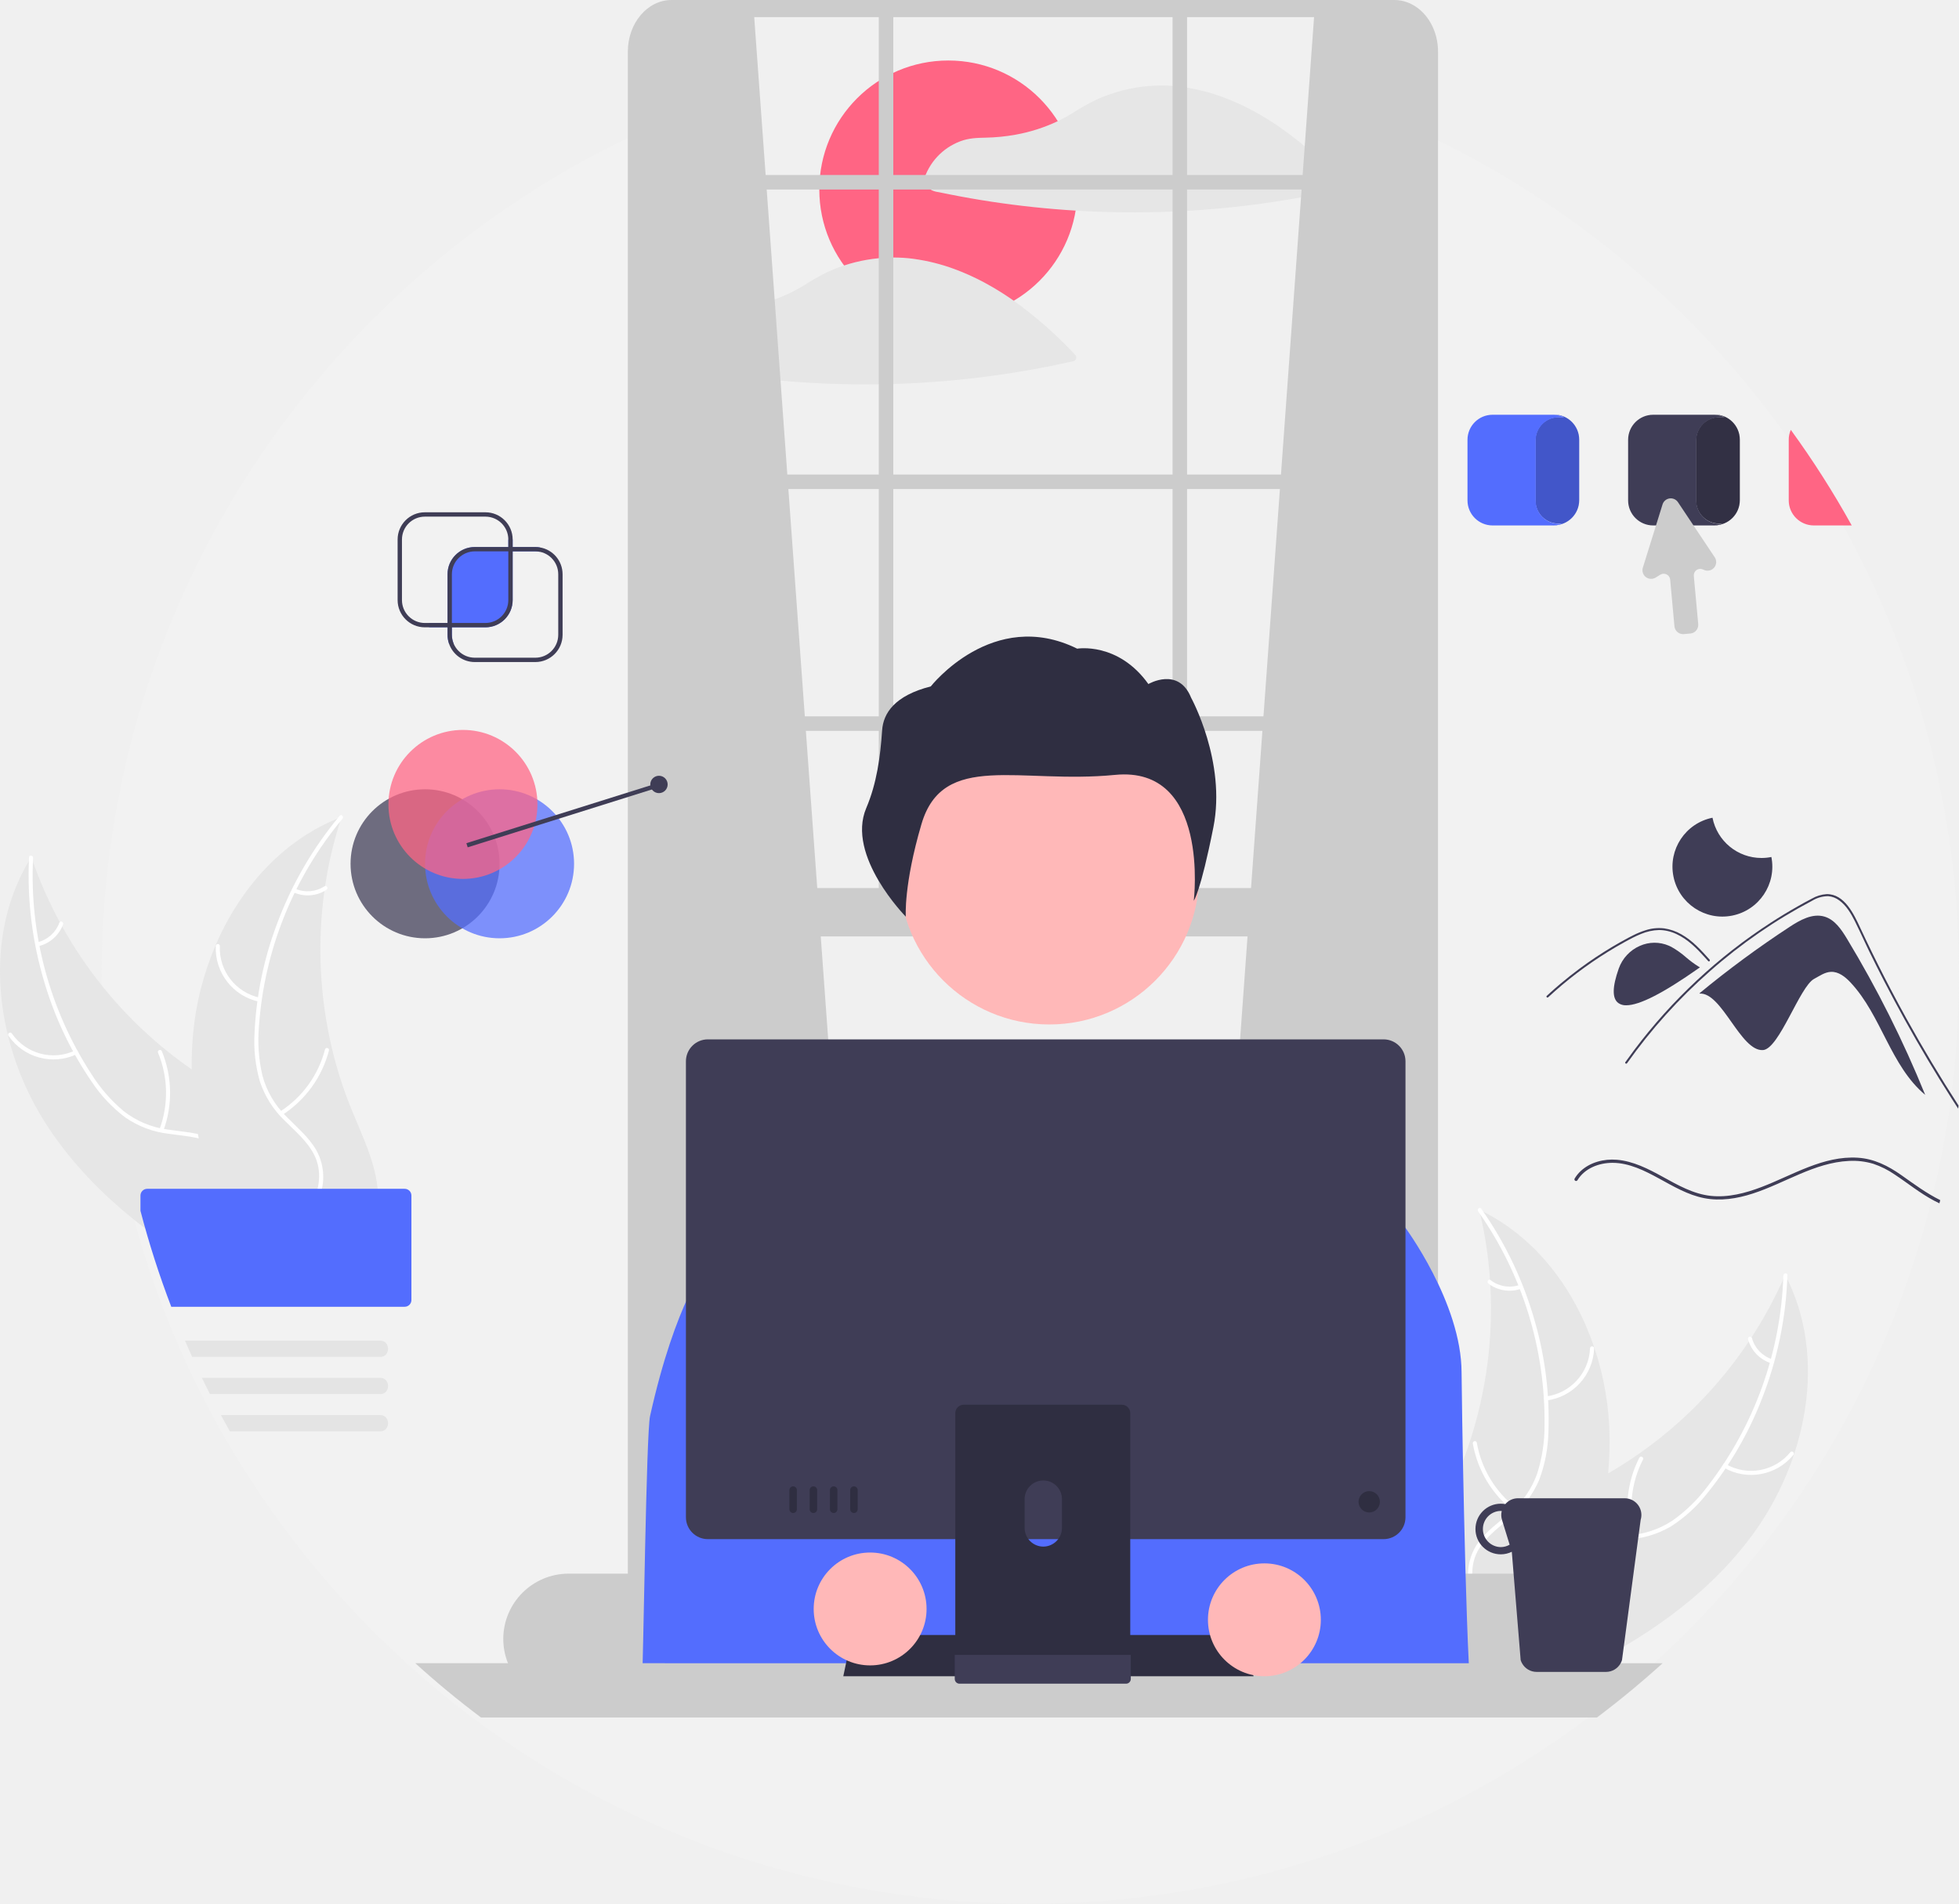
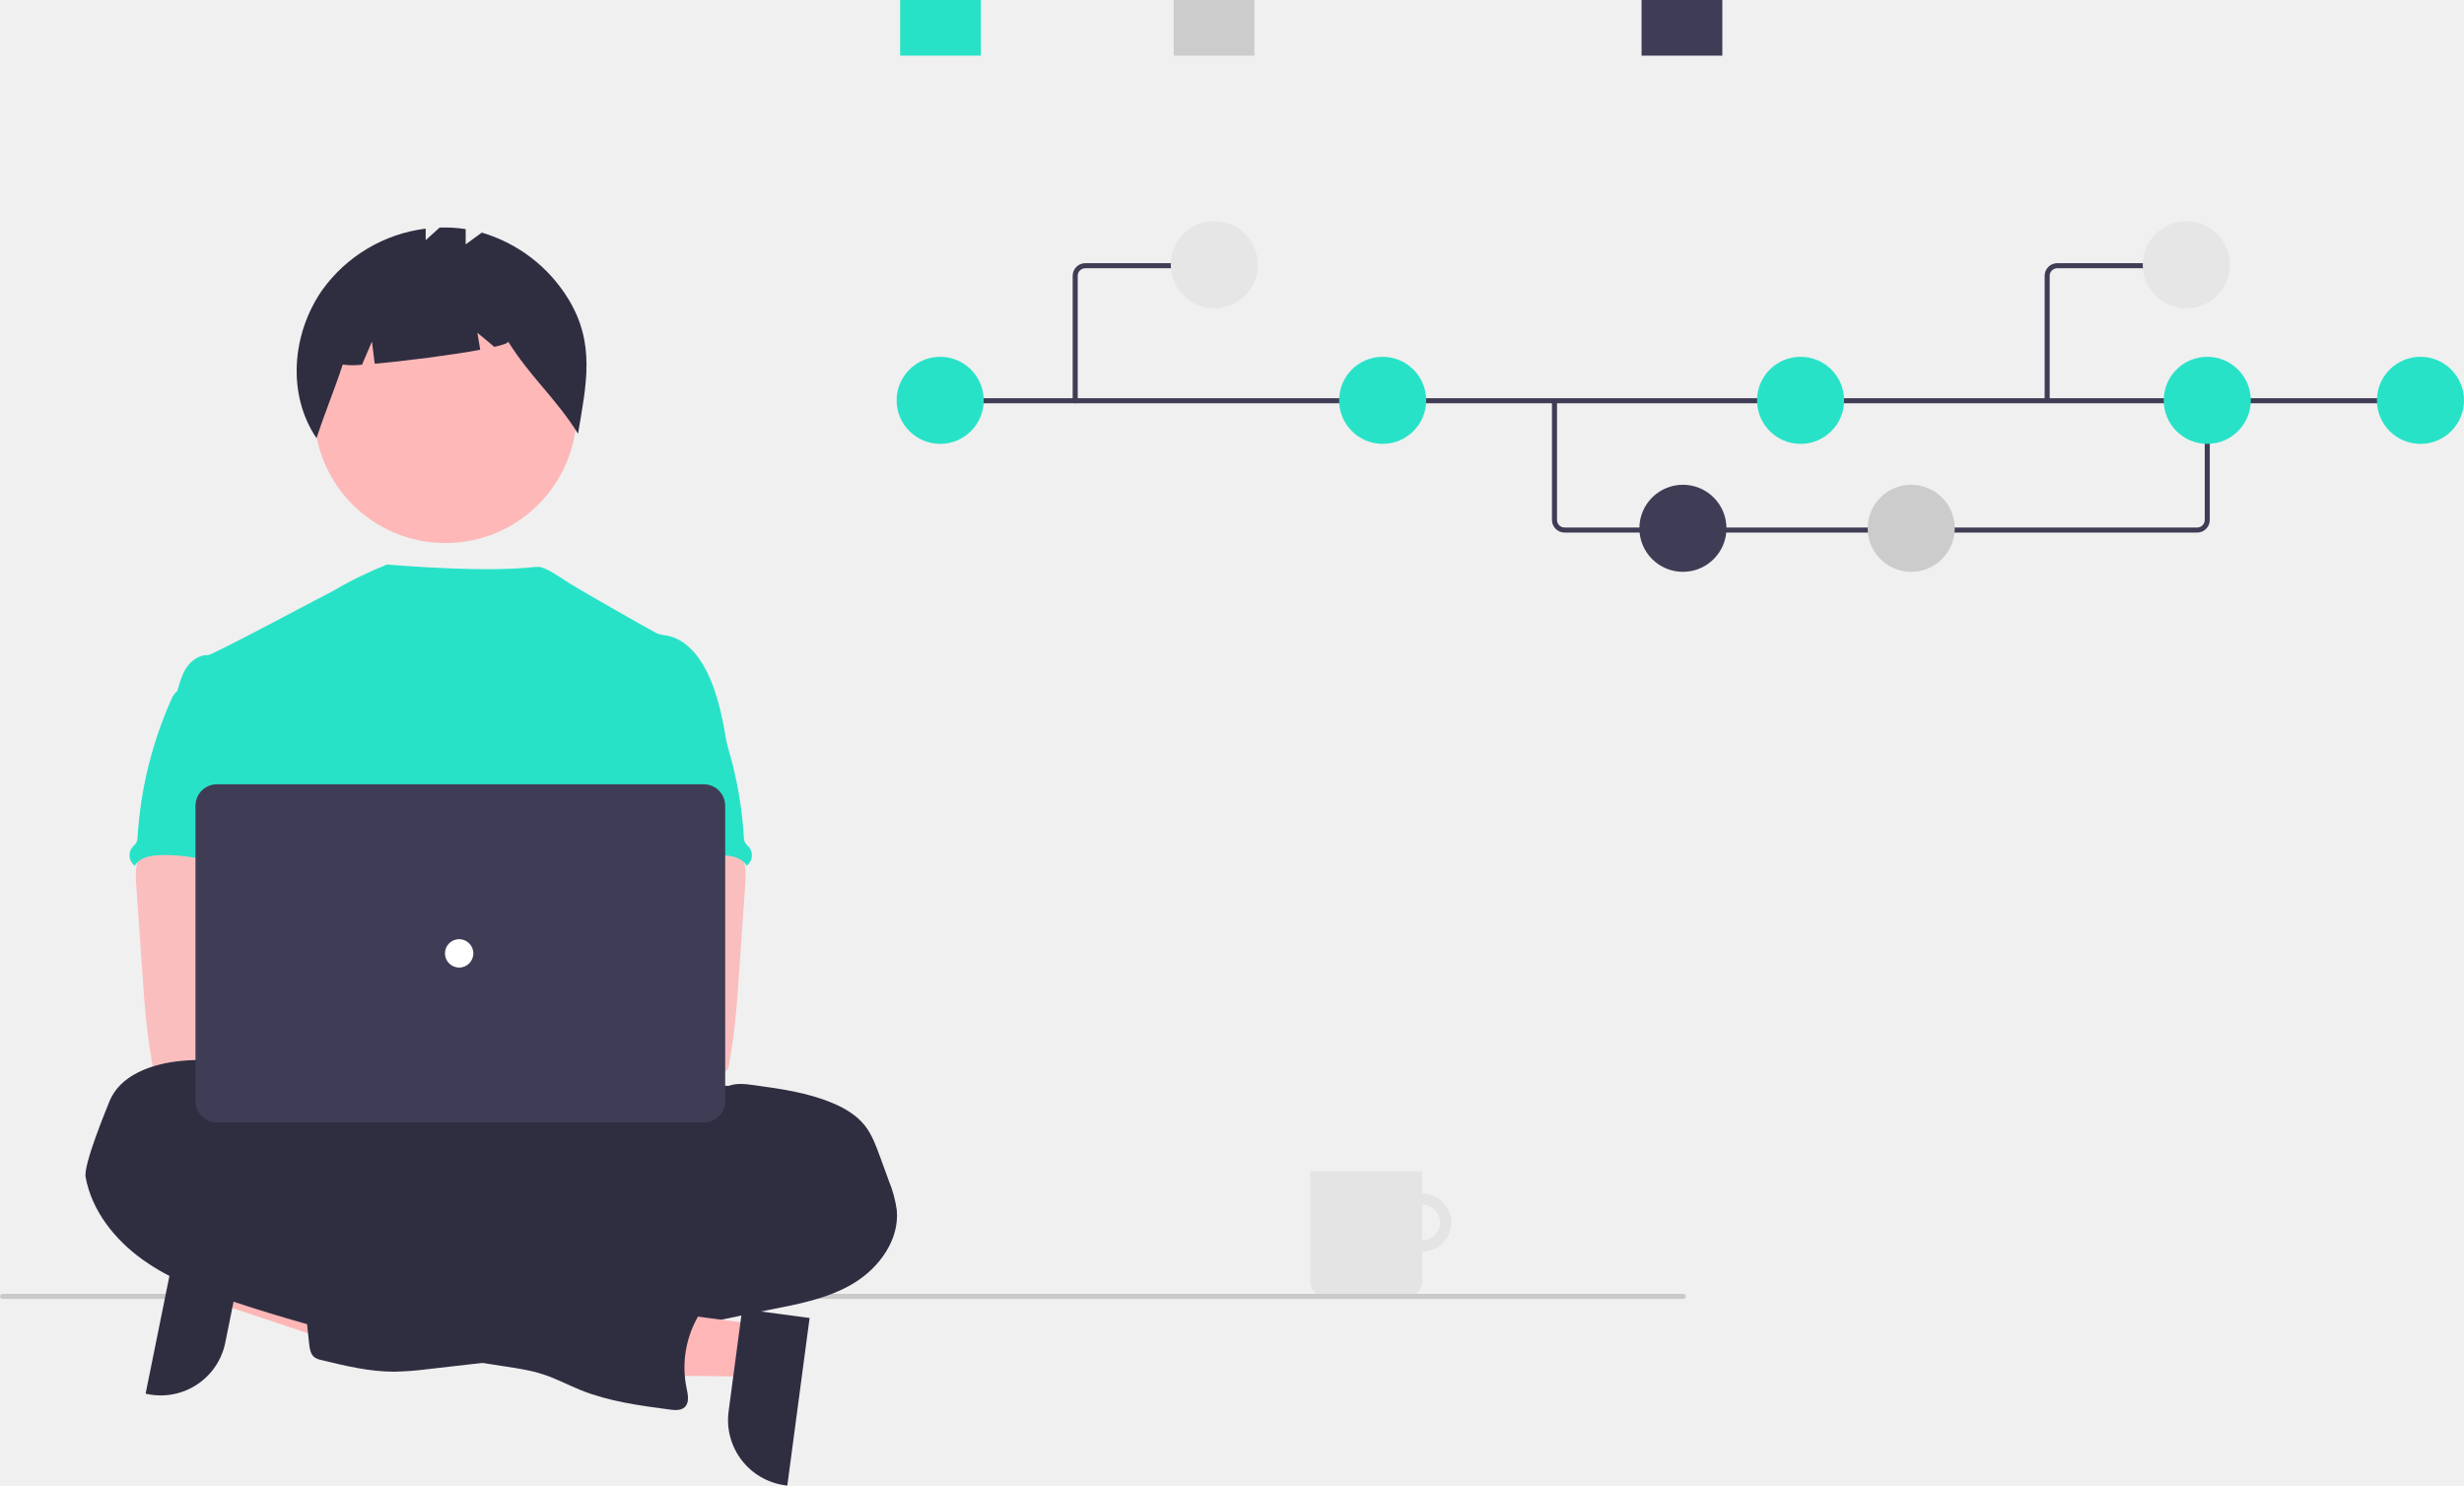
- <svg xmlns="http://www.w3.org/2000/svg" data-name="Layer 1" width="804.473" height="781.847" viewBox="0 0 804.473 781.847">
-   <path d="M954.619,274.869a380.704,380.704,0,0,0-25.021-39.265q-9.6-13.224-20.288-25.565h-.018a383.418,383.418,0,0,0-41.94-41.512q-4.613-3.918-9.351-7.675a380.926,380.926,0,0,0-93.882-54.857l.299,49.327L767.65,717.625H487.686L471.941,156.384l1.173-48.539C335.856,165.572,239.481,301.3,239.481,459.546a381.687,381.687,0,0,0,12.399,96.795,375.139,375.139,0,0,0,12.649,39.408q2.674,7.02,5.642,13.914c.954,2.237,1.925,4.457,2.933,6.668,1.292,2.888,2.638,5.767,4.02,8.611q1.604,3.356,3.298,6.668,2.179,4.346,4.502,8.62c1.194,2.237,2.425,4.457,3.672,6.667a382.934,382.934,0,0,0,76.151,95.244q12.956,11.753,26.964,22.285a381.449,381.449,0,0,0,458.295,0q7.621-5.723,14.931-11.829,4.854-4.038,9.547-8.227c.829-.74,1.658-1.48,2.478-2.228a382.978,382.978,0,0,0,71.364-87.008,374.258,374.258,0,0,0,19.325-36.689q2.286-4.974,4.43-10.037a376.132,376.132,0,0,0,16.562-47.591q1.03-3.757,1.988-7.541v-.009c.107-.437.223-.883.33-1.319.66-2.656,1.293-5.33,1.899-8.005v-.009q2.942-12.93,4.965-26.171c.169-1.132.339-2.264.499-3.396.062-.41.125-.82.169-1.23v-.009q1.444-10.229,2.344-20.609,1.391-16.299,1.399-32.972A379.627,379.627,0,0,0,954.619,274.869Z" transform="translate(-197.7636 -59.07674)" fill="#f2f2f2" />
-   <path d="M917.165,689.762c22.573-30.501,31.255-73.463,13.695-107.101a174.83,174.83,0,0,1-82.773,86.927c-14.289,7.006-30.912,13.31-37.526,27.784-4.116,9.006-3.332,19.641-.024,28.974,3.309,9.333,8.936,17.638,14.503,25.827l.293,2.454C860.387,740.094,894.592,720.263,917.165,689.762Z" transform="translate(-197.7636 -59.07674)" fill="#e6e6e6" />
-   <path d="M930.112,582.931a149.432,149.432,0,0,1-31.086,86.525,64.35,64.35,0,0,1-14.424,14.088,36.908,36.908,0,0,1-18.452,6.069c-6.131.439-12.453.179-18.371,2.101a22.599,22.599,0,0,0-13.521,12.6c-3.276,7.232-3.759,15.209-3.959,23.027-.223,8.68-.317,17.699-4.411,25.59-.496.956,1.016,1.67,1.512.715,7.123-13.728,2.498-29.782,6.743-44.214,1.981-6.734,6.003-12.912,12.726-15.61,5.879-2.36,12.399-2.097,18.61-2.488a39.384,39.384,0,0,0,18.263-5.261,59.491,59.491,0,0,0,14.912-13.482,144.976,144.976,0,0,0,22.711-39.209,152.082,152.082,0,0,0,10.413-50.596c.034-1.073-1.632-.921-1.666.145Z" transform="translate(-197.7636 -59.07674)" fill="#fff" />
-   <path d="M905.678,661.815a22.42,22.42,0,0,0,28.554-5.242c.678-.836-.589-1.928-1.268-1.092a20.76,20.76,0,0,1-26.571,4.822c-.93-.542-1.64.973-.715,1.512Z" transform="translate(-197.7636 -59.07674)" fill="#fff" />
-   <path d="M869.288,689.799a43.212,43.212,0,0,1,3.185-31.33c.493-.958-1.02-1.672-1.512-.715a44.947,44.947,0,0,0-3.248,32.609c.292,1.038,1.865.469,1.575-.563Z" transform="translate(-197.7636 -59.07674)" fill="#fff" />
-   <path d="M925.48,617.311a12.691,12.691,0,0,1-8.289-8.735c-.279-1.041-1.852-.471-1.575.563a14.221,14.221,0,0,0,9.149,9.683.864.864,0,0,0,1.113-.398.84.84,0,0,0-.398-1.113Z" transform="translate(-197.7636 -59.07674)" fill="#fff" />
-   <path d="M805.205,555.891c.156.655.311,1.31.458,1.976a167.127,167.127,0,0,1,3.973,26.818c.057.698.105,1.405.142,2.103a176.19,176.19,0,0,1-8.405,64.321,171.102,171.102,0,0,1-9.933,24.025c-5.408,10.696-12.123,21.862-13.637,33.381a29.352,29.352,0,0,0-.29,3.621l44.805,42.658c.15.046.292.102.443.149l1.711,1.785c.23-.385.46-.79.69-1.175.134-.223.259-.455.393-.678.086-.152.172-.304.259-.436.029-.05.057-.101.077-.141.087-.132.153-.264.23-.385q1.939-3.387,3.836-6.813c.01-.01.01-.01.009-.03,9.595-17.428,17.82-35.81,22.993-54.855.155-.573.321-1.156.456-1.748a163.269,163.269,0,0,0,4.717-26.223,144.339,144.339,0,0,0,.62-14.591,120.027,120.027,0,0,0-6.239-37.006c-7.992-23.785-23.502-44.749-45.61-55.917C806.336,556.443,805.78,556.167,805.205,555.891Z" transform="translate(-197.7636 -59.07674)" fill="#e6e6e6" />
-   <path d="M804.764,556.556a149.432,149.432,0,0,1,27.274,87.801,64.351,64.351,0,0,1-3.034,19.933,36.908,36.908,0,0,1-11.079,15.955c-4.631,4.042-9.836,7.64-13.403,12.738a22.599,22.599,0,0,0-3.209,18.201c1.738,7.746,6.156,14.406,10.702,20.769,5.048,7.065,10.403,14.323,11.885,23.088.18,1.062,1.817.721,1.638-.339-2.578-15.25-15.936-25.283-21.236-39.362-2.473-6.569-2.981-13.924.762-20.126,3.273-5.424,8.637-9.139,13.361-13.191a39.384,39.384,0,0,0,11.415-15.197,59.491,59.491,0,0,0,3.79-19.742,144.976,144.976,0,0,0-5.473-44.98,152.082,152.082,0,0,0-22.148-46.667c-.619-.877-1.858.248-1.243,1.119Z" transform="translate(-197.7636 -59.07674)" fill="#fff" />
-   <path d="M832.749,634.251a22.42,22.42,0,0,0,19.643-21.377c.038-1.075-1.631-1.185-1.669-.108a20.76,20.76,0,0,1-18.313,19.847c-1.069.127-.723,1.764.339,1.638Z" transform="translate(-197.7636 -59.07674)" fill="#fff" />
-   <path d="M820.542,678.504a43.212,43.212,0,0,1-16.32-26.933c-.183-1.061-1.821-.721-1.638.339a44.947,44.947,0,0,0,17.039,27.992c.858.653,1.772-.749.918-1.398Z" transform="translate(-197.7636 -59.07674)" fill="#fff" />
-   <path d="M821.765,586.795a12.691,12.691,0,0,1-11.877-1.984c-.85-.663-1.762.739-.918,1.398a14.221,14.221,0,0,0,13.135,2.224.864.864,0,0,0,.649-.988.84.84,0,0,0-.988-.649Z" transform="translate(-197.7636 -59.07674)" fill="#fff" />
-   <path d="M215.568,518.935c-20.02-32.234-25.181-75.76-4.946-107.86a174.83,174.83,0,0,0,75.435,93.366c13.673,8.144,29.728,15.778,35.144,30.742,3.37,9.311,1.725,19.847-2.331,28.88-4.056,9.033-10.34,16.853-16.554,24.562l-.492,2.423C268.068,573.715,235.588,551.169,215.568,518.935Z" transform="translate(-197.7636 -59.07674)" fill="#e6e6e6" />
-   <path d="M211.346,411.405a149.432,149.432,0,0,0,23.951,88.765,64.351,64.351,0,0,0,13.231,15.214,36.908,36.908,0,0,0,17.898,7.548c6.075.936,12.397,1.19,18.139,3.587a22.599,22.599,0,0,1,12.452,13.657c2.678,7.474,2.51,15.464,2.075,23.272-.483,8.669-1.123,17.667,2.317,25.864.417.993-1.149,1.582-1.565.59-5.984-14.262-.069-29.886-3.128-44.615-1.427-6.873-4.934-13.357-11.415-16.593-5.668-2.83-12.187-3.097-18.346-3.992a39.384,39.384,0,0,1-17.775-6.728,59.491,59.491,0,0,1-13.767-14.649,144.976,144.976,0,0,1-19.449-40.925,152.082,152.082,0,0,1-6.267-51.275c.053-1.072,1.702-.785,1.649.28Z" transform="translate(-197.7636 -59.07674)" fill="#fff" />
-   <path d="M229.288,492.014a22.42,22.42,0,0,1-28.033-7.545c-.608-.888.744-1.874,1.352-.985a20.76,20.76,0,0,0,26.091,6.965c.971-.464,1.555,1.103.59,1.565Z" transform="translate(-197.7636 -59.07674)" fill="#fff" />
-   <path d="M263.284,522.863a43.212,43.212,0,0,0-.628-31.485c-.413-.995,1.152-1.583,1.565-.59a44.947,44.947,0,0,1,.587,32.765c-.376,1.011-1.897.316-1.524-.689Z" transform="translate(-197.7636 -59.07674)" fill="#fff" />
-   <path d="M213.169,446.048a12.691,12.691,0,0,0,8.972-8.032c.363-1.015,1.884-.319,1.524.689a14.221,14.221,0,0,1-9.905,8.908.864.864,0,0,1-1.077-.487.84.84,0,0,1,.487-1.077Z" transform="translate(-197.7636 -59.07674)" fill="#fff" />
-   <path d="M338.037,394.606c-.208.64-.417,1.28-.617,1.932a167.128,167.128,0,0,0-6.139,26.406c-.114.691-.218,1.392-.312,2.085a176.19,176.19,0,0,0,3.15,64.791,171.101,171.101,0,0,0,7.948,24.753c4.521,11.1,10.306,22.775,10.879,34.378a29.352,29.352,0,0,1-.005,3.633l-48.124,38.876c-.154.033-.299.078-.453.112l-1.85,1.64c-.198-.403-.394-.825-.592-1.227-.116-.233-.221-.475-.336-.708-.074-.158-.147-.317-.223-.455-.025-.053-.049-.106-.065-.147-.076-.139-.131-.275-.198-.403q-1.657-3.533-3.27-7.102c-.009-.011-.009-.011-.007-.031-8.147-18.15-14.851-37.139-18.459-56.543-.108-.584-.226-1.178-.313-1.78a163.271,163.271,0,0,1-2.571-26.52,144.342,144.342,0,0,1,.568-14.593,120.027,120.027,0,0,1,9.226-36.376c9.898-23.057,27.061-42.691,50.004-52.025C336.864,395.064,337.441,394.833,338.037,394.606Z" transform="translate(-197.7636 -59.07674)" fill="#e6e6e6" />
-   <path d="M338.422,395.304a149.432,149.432,0,0,0-34.319,85.294,64.351,64.351,0,0,0,1.405,20.113,36.908,36.908,0,0,0,9.746,16.803c4.287,4.405,9.182,8.414,12.324,13.785a22.599,22.599,0,0,1,1.72,18.402c-2.362,7.58-7.306,13.858-12.355,19.831-5.606,6.631-11.533,13.43-13.722,22.045-.265,1.044-1.87.571-1.605-.471,3.809-14.99,17.938-23.904,24.364-37.506,2.998-6.347,4.103-13.635.876-20.121-2.822-5.672-7.866-9.811-12.245-14.233a39.384,39.384,0,0,1-10.142-16.074,59.491,59.491,0,0,1-2.173-19.985,144.976,144.976,0,0,1,9.111-44.386,152.082,152.082,0,0,1,25.867-44.713c.688-.824,1.831.398,1.148,1.217Z" transform="translate(-197.7636 -59.07674)" fill="#fff" />
-   <path d="M304.215,470.468a22.42,22.42,0,0,1-17.841-22.902.837.837,0,0,1,1.673.028,20.76,20.76,0,0,0,16.639,21.27c1.055.214.578,1.817-.471,1.605Z" transform="translate(-197.7636 -59.07674)" fill="#fff" />
-   <path d="M312.786,515.567a43.212,43.212,0,0,0,18.455-25.518c.269-1.043,1.873-.571,1.605.471a44.947,44.947,0,0,1-19.258,26.514c-.908.581-1.705-.89-.802-1.468Z" transform="translate(-197.7636 -59.07674)" fill="#fff" />
-   <path d="M319.021,424.062a12.691,12.691,0,0,0,11.999-1.012c.901-.592,1.696.88.802,1.468a14.221,14.221,0,0,1-13.272,1.149.864.864,0,0,1-.567-1.038.84.84,0,0,1,1.038-.567Z" transform="translate(-197.7636 -59.07674)" fill="#fff" />
-   <circle cx="389.439" cy="77.833" r="52.985" fill="#ff6584" />
-   <path d="M749.432,134.145a194.727,194.727,0,0,0-15.1-14.333c-10.322-8.753-21.75-16.196-34.488-20.885A79.528,79.528,0,0,0,685.048,95.031c-.606-.098-1.203-.196-1.81-.276a.669.669,0,0,0-.134,0,1.609,1.609,0,0,0-.285-.053c-1.239-.16-2.478-.285-3.726-.374a64.567,64.567,0,0,0-20.003,1.801,66.52,66.52,0,0,0-11.053,3.851,98.948,98.948,0,0,0-10.367,5.874,62.285,62.285,0,0,1-5.527,2.986,68.931,68.931,0,0,1-17.382,5.562,78.041,78.041,0,0,1-12.301,1.212c-3.583.071-6.962.196-10.358,1.489a24.822,24.822,0,0,0-15.127,16.384,1.597,1.597,0,0,0,.713,1.756c.918.66,1.809,1.408,2.781,1.997a8.727,8.727,0,0,0,2.71.74q2.3.481,4.608.936,8.49,1.685,17.052,2.986,17.221,2.607,34.639,3.672a1.729,1.729,0,0,0,.214.018,389.854,389.854,0,0,0,39.399.383c1.988-.08,3.967-.178,5.954-.294q12.421-.695,24.78-2.193,11.432-1.391,22.775-3.45,8.103-1.471,16.143-3.28A1.579,1.579,0,0,0,749.432,134.145Z" transform="translate(-197.7636 -59.07674)" fill="#e6e6e6" />
-   <path d="M639.302,204.796a173.068,173.068,0,0,0-25.235-22.213c-3.022-2.121-6.133-4.118-9.333-5.946a98.906,98.906,0,0,0-12.194-5.963c-.936-.383-1.881-.749-2.826-1.096a78.986,78.986,0,0,0-16.606-4.172c-.045-.009-.089,0-.134-.009-.089-.018-.187-.036-.276-.053a61.346,61.346,0,0,0-8.29-.508c-1.988,0-3.984.107-5.963.303a65.946,65.946,0,0,0-9.484,1.64c-1.542.383-3.075.829-4.582,1.337a65.441,65.441,0,0,0-6.463,2.514c-.036.018-.062.027-.098.045a96.29,96.29,0,0,0-10.269,5.83c-.071.045-.152.089-.223.134a64.774,64.774,0,0,1-11.838,5.544,72.094,72.094,0,0,1-10.857,2.87,76.88,76.88,0,0,1-12.301,1.203c-3.583.071-6.962.196-10.349,1.498a24.835,24.835,0,0,0-15.136,16.384,1.607,1.607,0,0,0,.713,1.756c.918.66,1.818,1.399,2.781,1.988a8.553,8.553,0,0,0,2.71.74c1.533.321,3.066.642,4.608.945q8.49,1.685,17.061,2.977,11.753,1.778,23.604,2.844,5.616.521,11.24.856,14.427.869,28.881.677,2.982-.04,5.963-.134,17.703-.521,35.299-2.656a388.256,388.256,0,0,0,38.909-6.73A1.572,1.572,0,0,0,639.302,204.796Z" transform="translate(-197.7636 -59.07674)" fill="#e6e6e6" />
-   <path d="M507.232,62.595l46.679,645.056L460.553,715.937V70.801C471.677,62.112,487.646,60.752,507.232,62.595Z" transform="translate(-197.7636 -59.07674)" fill="#ccc" />
-   <path d="M737.647,62.595,690.968,707.651l93.358,8.286V70.801C773.201,62.112,757.232,60.752,737.647,62.595Z" transform="translate(-197.7636 -59.07674)" fill="#ccc" />
-   <path d="M786.522,71.083c-2.897-7.103-9.056-12.006-16.179-12.006H473.54c-9.903,0-17.952,9.502-17.952,21.193V721.402a22.909,22.909,0,0,0,6.186,15.994,17.009,17.009,0,0,0,7.773,4.662,14.837,14.837,0,0,0,3.993.537H770.344a14.837,14.837,0,0,0,3.993-.537c7.987-2.147,13.959-10.586,13.959-20.656V80.269A24.342,24.342,0,0,0,786.522,71.083Zm-4.181,650.319c0,7.808-5.384,14.163-11.998,14.163H473.54c-5.482,0-10.126-4.367-11.543-10.312a16.451,16.451,0,0,1-.455-3.851V80.269c0-7.808,5.384-14.153,11.998-14.153H770.344a10.179,10.179,0,0,1,3.566.642c4.876,1.789,8.432,7.166,8.432,13.511Z" transform="translate(-197.7636 -59.07674)" fill="#ccc" />
-   <rect x="260.803" y="194.882" width="326.752" height="5.959" fill="#ccc" />
-   <rect x="260.803" y="71.872" width="326.752" height="5.959" fill="#ccc" />
-   <rect x="260.803" y="294.199" width="326.752" height="5.959" fill="#ccc" />
-   <rect x="360.878" y="2.674" width="5.959" height="375.944" fill="#ccc" />
-   <rect x="481.521" y="2.674" width="5.959" height="375.944" fill="#ccc" />
-   <path d="M822.561,705.353H431.253a26.844,26.844,0,0,0-26.813,26.813,26.543,26.543,0,0,0,1.934,9.975,26.815,26.815,0,0,0,24.878,16.847H822.561a26.815,26.815,0,0,0,23.14-13.282,25.895,25.895,0,0,0,1.747-3.566,26.543,26.543,0,0,0,1.934-9.975A26.852,26.852,0,0,0,822.561,705.353Z" transform="translate(-197.7636 -59.07674)" fill="#ccc" />
-   <rect x="262.789" y="364.714" width="324.766" height="19.863" fill="#ccc" />
-   <path d="M422.193,358.755h5.959a10.925,10.925,0,0,1,10.925,10.925v0a0,0,0,0,1,0,0h-27.809a0,0,0,0,1,0,0v0A10.925,10.925,0,0,1,422.193,358.755Z" fill="#ccc" />
-   <circle id="b6ad44ff-295b-418b-9346-03b76e49c34f" data-name="ab6171fa-7d69-4734-b81c-8dff60f9761b" cx="430.901" cy="359.185" r="61.548" fill="#ffb8b8" />
-   <path id="e8f77054-5a04-4fda-83df-6cd2e0c3cac3-1141" data-name="bf427902-b9bf-4946-b5d7-5c1c7e04535e" d="M560.006,359.053c.465-7.068,5.139-14.301,19.99-18.08,0,0,25.486-32.59,60.118-15.499,0,0,16.79-2.889,29.239,14.531,0,0,12.343-7.28,17.551,5.624,0,0,14.477,26.32,9.147,53.167s-8.058,30.197-8.058,30.197,6.793-55.532-32.335-51.681-70.631-9.91-79.492,20.218c-7.358,25.017-6.431,38.009-6.431,38.009s-24.605-24.956-16.239-44.608C557.776,380.88,559.289,369.953,560.006,359.053Z" transform="translate(-197.7636 -59.07674)" fill="#2f2e41" />
-   <path d="M461.292,754.62H801.73c-2.275-25.969-3.762-125.235-3.762-131.769,0-28.816-23.579-60.263-23.579-60.263l-8.44-4.665-70.482-21.99-18.24-23.693a20.283,20.283,0,0,0-16.245-7.932l-57.619.432a20.344,20.344,0,0,0-13.664,5.415L554.019,543.255l-52.331,24.99-.089-.089-.547.407-7.766,5.593-4.995,3.61s-13.105,15.723-23.579,62.881C463.135,647.739,462.029,739.557,461.292,754.62Z" transform="translate(-197.7636 -59.07674)" fill="#536dfe" />
-   <path d="M880.527,742.14c-.82.749-1.649,1.489-2.478,2.228q-4.707,4.185-9.547,8.227-7.314,6.097-14.931,11.829H395.277q-13.999-10.509-26.964-22.285Z" transform="translate(-197.7636 -59.07674)" fill="#ccc" />
-   <polygon points="514.774 688.412 346.303 688.412 349.868 671.476 511.208 671.476 514.774 688.412" fill="#2f2e41" />
-   <path d="M864.955,674.395H821.117a6.771,6.771,0,0,0-5.197,2.407,9.829,9.829,0,0,0-1.854-.178,10.398,10.398,0,1,0,0,20.796,10.281,10.281,0,0,0,4.528-1.052l.731,8.985,2.906,35.513a6.483,6.483,0,0,0,.553,1.275,6.834,6.834,0,0,0,5.999,3.566H857.289a6.859,6.859,0,0,0,6.008-3.566,7.029,7.029,0,0,0,.544-1.275l7.666-57.601A6.854,6.854,0,0,0,864.955,674.395Zm-50.889,20.056a7.43,7.43,0,0,1,0-14.859c.134,0,.258.036.392.045a6.806,6.806,0,0,0,.107,3.628l3.138,10.197A7.308,7.308,0,0,1,814.066,694.451Z" transform="translate(-197.7636 -59.07674)" fill="#3f3d56" />
-   <path d="M765.94,485.931H488.435a9.008,9.008,0,0,0-8.994,8.994V682.186a9.003,9.003,0,0,0,8.994,8.994H765.94a9.003,9.003,0,0,0,8.994-8.994V494.925A9.008,9.008,0,0,0,765.94,485.931Z" transform="translate(-197.7636 -59.07674)" fill="#3f3d56" />
-   <path d="M658.439,635.977H593.52a3.464,3.464,0,0,0-3.459,3.467V741.998H661.907V639.444A3.466,3.466,0,0,0,658.439,635.977Zm-32.241,58.27a7.702,7.702,0,0,1-7.666-7.666V674.752a7.666,7.666,0,0,1,15.332,0v11.829a7.702,7.702,0,0,1-7.666,7.666Z" transform="translate(-197.7636 -59.07674)" fill="#2f2e41" />
-   <path d="M589.839,738.717v9.894a1.938,1.938,0,0,0,1.934,1.934h68.422a1.944,1.944,0,0,0,1.934-1.934v-9.894Z" transform="translate(-197.7636 -59.07674)" fill="#3f3d56" />
-   <circle cx="562.275" cy="616.771" r="4.381" fill="#2f2e41" />
-   <path d="M523.466,669.493a1.533,1.533,0,0,0-1.533,1.533v7.889a1.533,1.533,0,0,0,3.066,0v-7.889A1.533,1.533,0,0,0,523.466,669.493Z" transform="translate(-197.7636 -59.07674)" fill="#2f2e41" />
-   <path d="M531.792,669.493a1.533,1.533,0,0,0-1.533,1.533v7.889a1.533,1.533,0,0,0,3.066,0v-7.889A1.533,1.533,0,0,0,531.792,669.493Z" transform="translate(-197.7636 -59.07674)" fill="#2f2e41" />
-   <path d="M540.117,669.493a1.533,1.533,0,0,0-1.533,1.533v7.889a1.533,1.533,0,0,0,3.066,0v-7.889A1.533,1.533,0,0,0,540.117,669.493Z" transform="translate(-197.7636 -59.07674)" fill="#2f2e41" />
-   <path d="M548.443,669.493a1.533,1.533,0,0,0-1.533,1.533v7.889a1.533,1.533,0,0,0,3.066,0v-7.889A1.533,1.533,0,0,0,548.443,669.493Z" transform="translate(-197.7636 -59.07674)" fill="#2f2e41" />
-   <circle cx="357.322" cy="660.779" r="23.176" fill="#ffb8b8" />
-   <circle cx="519.231" cy="665.236" r="23.176" fill="#ffb8b8" />
-   <path d="M956.212,444.572c-2.29-3.788-5.004-7.832-9.254-9.069-4.922-1.432-9.978,1.413-14.266,4.221a415.722,415.722,0,0,0-36.997,27.259l.013.147c9.202-.635,16.84,23.835,26.042,23.2,6.649-.459,15.091-26.084,20.967-29.229,2.23-1.194,4.403-2.788,6.93-2.899,3.139-.138,5.876,2.054,8.027,4.345,12.723,13.548,16.405,34.267,30.679,46.171A452.999,452.999,0,0,0,956.212,444.572Z" transform="translate(-197.7636 -59.07674)" fill="#3f3d56" />
-   <path d="M980.701,477.48q10.068,18.184,21.357,35.646v.009c-.045.41-.107.82-.169,1.23q-1.364-2.086-2.701-4.19-10.135-15.898-19.263-32.402-4.332-7.849-8.45-15.822-3.182-6.177-6.231-12.426c-.579-1.194-1.141-2.389-1.703-3.592-1.319-2.817-2.621-5.651-4.011-8.432-1.587-3.173-3.521-6.489-6.436-8.62a8.781,8.781,0,0,0-4.573-1.765,12.771,12.771,0,0,0-6.623,1.899,213.146,213.146,0,0,0-41.922,28.907,218.446,218.446,0,0,0-34.051,37.804c-.303.428-1.016.018-.713-.419,1.203-1.694,2.416-3.36,3.664-5.018a219.484,219.484,0,0,1,56.023-52.253q5.442-3.53,11.098-6.73c1.899-1.079,3.806-2.139,5.749-3.138a14.02,14.02,0,0,1,6.097-1.89c7.399-.116,11.231,8.263,13.861,13.897q1.23,2.661,2.505,5.313,4.8,10.028,9.975,19.896Q977.367,471.468,980.701,477.48Z" transform="translate(-197.7636 -59.07674)" fill="#3f3d56" />
-   <path d="M899.25,453.785c-.43-.479-.857-.958-1.289-1.437-3.411-3.772-7.071-7.501-11.755-9.663a17.054,17.054,0,0,0-7.145-1.656,20.39,20.39,0,0,0-7.419,1.618c-1.117.446-2.209.953-3.285,1.492-1.229.619-2.436,1.278-3.638,1.944q-3.384,1.872-6.679,3.909-6.558,4.053-12.705,8.724-3.187,2.423-6.242,5.004-2.841,2.398-5.568,4.925c-.389.359-.969-.222-.58-.58.479-.446.964-.89,1.448-1.328q2.053-1.856,4.172-3.641,3.864-3.26,7.928-6.269,6.32-4.681,13.074-8.727,3.375-2.02,6.844-3.871c.698-.372,1.404-.736,2.119-1.081a33.778,33.778,0,0,1,5.037-2.05,17.919,17.919,0,0,1,7.608-.747,19.806,19.806,0,0,1,7.019,2.428c4.599,2.571,8.166,6.545,11.637,10.424C900.18,453.596,899.603,454.179,899.25,453.785Z" transform="translate(-197.7636 -59.07674)" fill="#3f3d56" />
-   <path d="M865.596,471.935a5.297,5.297,0,0,1-3.285-.941c-2.545-1.928-2.478-6.559.204-14.159a15.983,15.983,0,0,1,8.652-9.299,14.811,14.811,0,0,1,11.928-.071q.494.214.973.46h0a35.128,35.128,0,0,1,6.1,4.328,40.298,40.298,0,0,0,5.08,3.752l.597.35-.566.399C880.839,466.92,871.049,471.935,865.596,471.935Z" transform="translate(-197.7636 -59.07674)" fill="#3f3d56" />
-   <path d="M921.121,411.438a20.506,20.506,0,0,1-20.114-16.531,20.502,20.502,0,1,0,24.183,16.126A20.592,20.592,0,0,1,921.121,411.438Z" transform="translate(-197.7636 -59.07674)" fill="#3f3d56" />
-   <circle cx="174.554" cy="354.748" r="30.595" fill="#3f3d56" opacity="0.74" />
-   <circle cx="205.148" cy="354.748" r="30.595" fill="#536dfe" opacity="0.74" />
-   <circle cx="190.11" cy="330.364" r="30.595" fill="#ff6584" opacity="0.74" />
-   <rect x="387.662" y="392.976" width="82.372" height="1.783" transform="matrix(0.95403, -0.29972, 0.29972, 0.95403, -296.0981, 87.56435)" fill="#3f3d56" />
-   <circle cx="270.611" cy="322.162" r="3.566" fill="#3f3d56" />
-   <path d="M978.544,541.678c5.224,3.681,10.242,7.434,15.982,10.269-.107.437-.223.882-.33,1.319-.704-.33-1.391-.677-2.077-1.034-5.821-3.049-10.83-7.193-16.294-10.795a35.157,35.157,0,0,0-8.789-4.403,28.995,28.995,0,0,0-10.046-1.177c-14.146.695-26.269,9.137-39.417,13.389-6.436,2.086-13.282,3.2-19.994,1.89-6.712-1.31-12.675-4.876-18.603-8.103-5.847-3.191-12.221-6.4-19.049-6.4-5.562.009-11.41,2.237-14.387,7.158a.668.668,0,0,1-1.15-.677,14.03,14.03,0,0,1,2.434-3.04c3.886-3.681,9.6-5.134,14.85-4.707,6.792.553,12.987,3.762,18.862,6.988,6.231,3.423,12.613,7.104,19.815,7.853,7.113.749,14.155-1.114,20.751-3.619,12.774-4.858,25.378-12.952,39.586-12.052C967.392,534.965,973.133,537.871,978.544,541.678Z" transform="translate(-197.7636 -59.07674)" fill="#3f3d56" />
-   <path d="M419.433,283.881v1.81a9.388,9.388,0,0,0-1.818-.178h-9.324v20.02a11.184,11.184,0,0,1-11.178,11.178H383.332v3.084a9.341,9.341,0,0,0,.722,3.601h-1.908a10.979,10.979,0,0,1-.597-3.601v-3.084h-7.577v-1.783h7.577V294.907a11.184,11.184,0,0,1,11.178-11.178h13.781v-3.12h1.783v3.12h9.324A11.125,11.125,0,0,1,419.433,283.881Z" transform="translate(-197.7636 -59.07674)" fill="#536dfe" />
-   <path d="M397.113,269.467H372.226a11.184,11.184,0,0,0-11.178,11.178v24.887a11.184,11.184,0,0,0,11.178,11.178h24.887a11.184,11.184,0,0,0,11.178-11.178v-24.923A11.183,11.183,0,0,0,397.113,269.467Zm9.395,36.065a9.408,9.408,0,0,1-9.395,9.395H372.226a9.408,9.408,0,0,1-9.395-9.395V280.645a9.408,9.408,0,0,1,9.395-9.395h24.887a9.406,9.406,0,0,1,9.395,9.36Z" transform="translate(-197.7636 -59.07674)" fill="#3f3d56" />
-   <path d="M381.55,314.928v1.783h1.783v-1.783Zm0,0v1.783h1.783v-1.783ZM419.433,283.881a11.125,11.125,0,0,0-1.818-.152H392.728a11.184,11.184,0,0,0-11.178,11.178v24.887a10.979,10.979,0,0,0,.597,3.601,11.182,11.182,0,0,0,10.581,7.577h24.887a11.184,11.184,0,0,0,11.178-11.178V294.907A11.178,11.178,0,0,0,419.433,283.881Zm7.577,35.914a9.408,9.408,0,0,1-9.395,9.395H392.728a9.409,9.409,0,0,1-9.395-9.395V294.907a9.408,9.408,0,0,1,9.395-9.395h24.887a9.399,9.399,0,0,1,9.395,9.395Zm-45.46-4.867v1.783h1.783v-1.783Z" transform="translate(-197.7636 -59.07674)" fill="#3f3d56" />
-   <path d="M363.945,547.302H258.227a2.783,2.783,0,0,0-2.781,2.772v6.266a375.14,375.14,0,0,0,12.649,39.408h95.85a2.769,2.769,0,0,0,2.772-2.772V550.074A2.775,2.775,0,0,0,363.945,547.302Z" transform="translate(-197.7636 -59.07674)" fill="#536dfe" />
-   <path d="M353.872,609.663H273.737c.954,2.237,1.925,4.457,2.933,6.668h77.203C358.222,616.393,358.178,609.601,353.872,609.663Z" transform="translate(-197.7636 -59.07674)" fill="#e4e4e4" />
-   <path d="M353.872,624.941H280.69q1.604,3.356,3.298,6.668h69.884C358.222,631.671,358.178,624.888,353.872,624.941Z" transform="translate(-197.7636 -59.07674)" fill="#e4e4e4" />
-   <path d="M353.872,640.229H288.489c1.194,2.237,2.425,4.457,3.672,6.668h61.71C358.222,646.959,358.178,640.166,353.872,640.229Z" transform="translate(-197.7636 -59.07674)" fill="#e4e4e4" />
-   <path d="M901.94,229.333h-.508a10.206,10.206,0,0,1,4.554,1.077h-2.312a9.405,9.405,0,0,0-9.395,9.395v24.888a9.405,9.405,0,0,0,9.395,9.395h1.474a10.216,10.216,0,0,1-3.716.706h.508A10.298,10.298,0,0,0,912.226,264.507V239.619A10.298,10.298,0,0,0,901.94,229.333Z" transform="translate(-197.7636 -59.07674)" fill="#3f3d56" />
-   <path d="M901.94,229.333h-.508a10.206,10.206,0,0,1,4.554,1.077h-2.312a9.405,9.405,0,0,0-9.395,9.395v24.888a9.405,9.405,0,0,0,9.395,9.395h1.474a10.216,10.216,0,0,1-3.716.706h.508A10.298,10.298,0,0,0,912.226,264.507V239.619A10.298,10.298,0,0,0,901.94,229.333Z" transform="translate(-197.7636 -59.07674)" opacity="0.21" />
-   <path d="M835.977,229.333h-.508a10.206,10.206,0,0,1,4.554,1.077h-2.312a9.405,9.405,0,0,0-9.395,9.395v24.888a9.405,9.405,0,0,0,9.395,9.395h1.474a10.216,10.216,0,0,1-3.716.706h.508A10.298,10.298,0,0,0,846.264,264.507V239.619A10.298,10.298,0,0,0,835.977,229.333Z" transform="translate(-197.7636 -59.07674)" fill="#536dfe" />
-   <path d="M835.977,229.333h-.508a10.206,10.206,0,0,1,4.554,1.077h-2.312a9.405,9.405,0,0,0-9.395,9.395v24.888a9.405,9.405,0,0,0,9.395,9.395h1.474a10.216,10.216,0,0,1-3.716.706h.508A10.298,10.298,0,0,0,846.264,264.507V239.619A10.298,10.298,0,0,0,835.977,229.333Z" transform="translate(-197.7636 -59.07674)" opacity="0.21" />
-   <path d="M837.812,274.165a9.405,9.405,0,0,1-9.395-9.395V239.882a9.405,9.405,0,0,1,9.395-9.395h2.312a10.206,10.206,0,0,0-4.554-1.077H810.681a10.298,10.298,0,0,0-10.286,10.286v24.888a10.298,10.298,0,0,0,10.286,10.286H835.569a10.216,10.216,0,0,0,3.716-.706Z" transform="translate(-197.7636 -59.07674)" fill="#536dfe" />
-   <path d="M903.774,274.165a9.405,9.405,0,0,1-9.395-9.395V239.882a9.405,9.405,0,0,1,9.395-9.395h2.312a10.206,10.206,0,0,0-4.554-1.077H876.643a10.298,10.298,0,0,0-10.286,10.286v24.888a10.298,10.298,0,0,0,10.286,10.286h24.888a10.216,10.216,0,0,0,3.716-.706Z" transform="translate(-197.7636 -59.07674)" fill="#3f3d56" />
-   <path d="M933.163,235.604a380.7,380.7,0,0,1,25.021,39.265H942.603a10.302,10.302,0,0,1-10.287-10.287V239.695A10.275,10.275,0,0,1,933.163,235.604Z" transform="translate(-197.7636 -59.07674)" fill="#ff6584" />
-   <path d="M901.92,287.928l-8.718-13.059-6.373-9.547a3.546,3.546,0,0,0-6.338.918l-2.683,8.629-5.402,17.337a3.553,3.553,0,0,0,5.259,4.074l1.917-1.186a2.661,2.661,0,0,1,4.047,2.023l1.756,19.165a3.558,3.558,0,0,0,3.53,3.227c.107,0,.214-.009.33-.018l2.692-.241a3.545,3.545,0,0,0,3.209-3.86l-1.809-19.789a2.657,2.657,0,0,1,3.762-2.656l.392.178a3.547,3.547,0,0,0,4.43-5.197Z" transform="translate(-197.7636 -59.07674)" fill="#ccc" />
+ <svg xmlns="http://www.w3.org/2000/svg" data-name="Layer 1" width="973.461" height="587.025" viewBox="0 0 973.461 587.025">
+   <g id="f9b32178-6d95-472d-b482-6662972666de" data-name="Group 100">
+     <path id="f4b94a19-cbe0-459a-95a6-6ea3b3d72055-3074" data-name="Path 1465" d="M675.147,628.1a11.49,11.49,0,1,0,11.49,11.49h0A11.49,11.49,0,0,0,675.147,628.1Zm0,18.561a7.071,7.071,0,1,1,7.071-7.071v0A7.071,7.071,0,0,1,675.147,646.661Z" transform="translate(-113.2693 -156.4874)" fill="#e4e4e4" />
+     <path id="abc0e0b3-f22e-4bee-9929-c6879640924e-3075" data-name="Path 1467" d="M630.954,619.261h44.193v43.739a5.757,5.757,0,0,1-5.757,5.757h-32.679a5.757,5.757,0,0,1-5.757-5.757V619.261Z" transform="translate(-113.2693 -156.4874)" fill="#e4e4e4" />
+   </g>
+   <path id="e24b6f19-a0a0-4e73-9cfc-bbb7635ad236-3076" data-name="Path 944" d="M778.403,669.758h-664.237a1.006,1.006,0,0,1,0-2h664.237a1.006,1.006,0,0,1,0,2Z" transform="translate(-113.2693 -156.4874)" fill="#cacaca" />
+   <polygon points="89.41 494.381 85.302 514.694 161.695 540.208 167.759 510.228 89.41 494.381" fill="#ffb6b6" />
+   <path d="M210.36,647.029l-8.091,40.003-0.0.002a26.011,26.011,0,0,1-30.65,20.335l-.828-.168,13.248-65.496Z" transform="translate(-113.2693 -156.4874)" fill="#2f2e41" />
+   <circle id="fd4e5ab9-ffc8-4bbb-9267-3af70c31dae1" data-name="Ellipse 276" cx="175.979" cy="162.713" r="51.871" fill="#feb8b8" />
+   <path id="a8c9bbe2-1461-49cf-8211-f8d251166dc5-3077" data-name="Path 1461" d="M337.697,274.45a59.907,59.907,0,0,0-34.081-26.052l-6.368,4.647v-6.034a55.143,55.143,0,0,0-10.3-.6l-5.494,4.971v-4.558a59.335,59.335,0,0,0-40.932,24.347c-11.931,17.2-13.945,41.129-2.21,58.467,3.221-9.9,7.131-19.189,10.353-29.088a29.299,29.299,0,0,0,7.633.037l3.919-9.145,1.095,8.758c12.148-1.058,30.166-3.382,41.682-5.511l-1.12-6.719,6.7,5.583c3.528-.812,5.623-1.549,5.45-2.112,8.565,13.808,19.047,22.627,27.611,36.435C344.888,308.406,348.632,292.217,337.697,274.45Z" transform="translate(-113.2693 -156.4874)" fill="#2f2e41" />
+   <ellipse id="f6be96d1-713f-4c17-812c-ecd79c56fe95" data-name="Ellipse 260" cx="192.856" cy="464.787" rx="133.56" ry="37.359" fill="#2f2e41" />
+   <path d="M400.808,452.588c-1.784-10.731-3.624-21.668-8.611-31.335-3.278-6.332-8.481-12.366-15.495-13.618a14.99,14.99,0,0,1-4.035-.934c-2.055-.99-29.673-16.756-34.063-19.502-3.769-2.357-9.719-6.722-12.719-6.722-3.018-.066-14.591,2.627-59.76-.904a163.141,163.141,0,0,0-22.01,10.822c-.146-.096-46.882,25.001-48.638,24.935-3.325-.14-6.416,1.989-8.322,4.67-1.906,2.681-2.8,6-3.736,9.209,10.208,22.733,19.548,45.495,29.757,68.228a5.821,5.821,0,0,1,.738,2.8,6.834,6.834,0,0,1-1.27,2.8c-5.006,8.042-4.847,18.157-4.3,27.609.547,9.452,1.224,19.436-3,27.908-1.149,2.326-2.643,4.455-3.736,6.781-2.559,5.268-3.484,22.117-1.989,27.777l187.267,5.365C382.86,587.409,400.808,452.588,400.808,452.588Z" transform="translate(-113.2693 -156.4874)" fill="#28e2c8" />
+   <path id="eb41f72e-aba6-4a16-bf55-c7027d2f1a4b-3078" data-name="Path 1421" d="M167.233,498.445a33.063,33.063,0,0,0-.112,8.154l2.684,38.546c.252,3.633.5,7.257.841,10.881.644,7.033,1.606,14.01,2.8,20.977a3.736,3.736,0,0,0,3.829,3.633c11.815,2.5,24.022,2.4,36.08,1.719,18.4-1.027,65.474-2.97,68.35-6.706s1.2-9.779-2.55-12.8-65.871-10.386-65.871-10.386c.607-4.81,2.438-9.34,4.175-13.907,3.12-8.1,6.034-16.466,6.09-25.143s-3.213-17.8-10.321-22.771c-5.847-4.081-13.375-4.838-20.5-4.67-5.184.149-14.141-1.093-18.876.934C170.105,488.556,167.933,494.776,167.233,498.445Z" transform="translate(-113.2693 -156.4874)" fill="#fbbebe" />
+   <path id="a363f2f7-2464-40a1-ad01-344825aa0b75-3079" data-name="Path 1423" d="M401.141,585.578c3.11-1.186,6.538-.757,9.872-.308,10.732,1.466,21.622,2.97,31.569,7.257,4.67,2,9.116,4.67,12.273,8.6,2.8,3.54,4.436,7.874,5.987,12.142l3.587,9.826a47.3,47.3,0,0,1,3.129,11.516c1.121,11.759-6.921,22.845-17.036,28.954s-22.023,8.284-33.624,10.563-23.247,4.8-34.8,7.472a140.086,140.086,0,0,1-16.373,3.222c-12.366,1.4-25.292-.663-37.042,3.428-4.67,1.635-9.256,4.063-14.1,5.193a87.745,87.745,0,0,1-9.751,1.485l-22.238,2.54a121.313,121.313,0,0,1-13.636,1.046c-9.713,0-19.268-2.3-28.7-4.6a7.258,7.258,0,0,1-2.8-1.13c-1.494-1.177-1.821-3.26-2.036-5.146q-1.429-12.525-2.5-25.077c-.224-2.718-.392-5.66,1.093-7.948,1.868-2.8,5.511-3.68,8.836-4.222a230.58,230.58,0,0,1,42.665-2.961c5.426-5.426,14.374-5.454,21.482-8.406a63.897,63.897,0,0,0,7.575-4.119,99.001,99.001,0,0,1,41.59-13.141,38.714,38.714,0,0,0,8.509-1.214c5.5-1.709,10.517-6.361,16.167-5.221.7-1.933,1.186-4.521,2.8-5.847.8-.682,1.793-1.139,2.531-1.868,1.56-1.578,1.7-4.063,1.466-6.267s-.757-4.464-.187-6.613a9.141,9.141,0,0,1,1.037-2.307C391.278,587.595,395.509,585.111,401.141,585.578Z" transform="translate(-113.2693 -156.4874)" fill="#2f2e41" />
+   <path id="b53ad979-99f4-4c6e-a0f8-957060c42096-3080" data-name="Path 1430" d="M182.88,429.901a9.667,9.667,0,0,0-2.073,3.316,156.78,156.78,0,0,0-13.169,53.816,5.38,5.38,0,0,1-.607,2.606,11.403,11.403,0,0,1-1.373,1.485,5.156,5.156,0,0,0,.617,7.266q.127.107.261.206c1.541-2.9,5.23-3.848,8.509-4.1,15.7-1.242,31.036,6.062,46.783,5.511-1.111-3.839-2.709-7.528-3.615-11.413-4.007-17.251,5.987-36.033-.14-52.649-1.224-3.325-3.269-6.594-6.491-8.051a17.291,17.291,0,0,0-4.156-1.1c-3.979-.719-11.9-3.792-15.747-2.559-1.42.458-1.98,1.793-3.157,2.6C186.734,427.977,184.362,428.397,182.88,429.901Z" transform="translate(-113.2693 -156.4874)" fill="#28e2c8" />
+   <path id="a1197c30-bfd4-4098-bcf9-2468e7a33bf1-3081" data-name="Path 1421" d="M400.921,486.906c-4.735-2.027-13.692-.785-18.876-.934-7.125-.168-14.653.589-20.5,4.67-7.108,4.971-10.377,14.094-10.321,22.771s2.97,17.043,6.09,25.143c1.737,4.567,3.568,9.097,4.175,13.907,0,0-62.121,7.365-65.871,10.386s-5.426,9.064-2.55,12.8,92.615,7.487,104.43,4.987a3.736,3.736,0,0,0,3.829-3.633c1.194-6.967,2.156-13.944,2.8-20.977.341-3.624.589-7.248.841-10.881l2.684-38.546a33.064,33.064,0,0,0-.112-8.154C406.84,494.776,404.668,488.556,400.921,486.906Z" transform="translate(-113.2693 -156.4874)" fill="#fbbebe" />
+   <path id="ebe46053-6aac-4aa7-8615-21a6fa79538d-3082" data-name="Path 1430" d="M386.251,426.835c-1.177-.807-1.737-2.142-3.157-2.6-3.847-1.233-11.768,1.84-15.747,2.559a17.291,17.291,0,0,0-4.156,1.1c-3.222,1.457-5.267,4.726-6.491,8.051-6.127,16.616,3.867,35.398-.14,52.649-.906,3.885-2.504,7.574-3.615,11.413,15.747.551,31.083-6.753,46.783-5.511,3.279.252,6.968,1.2,8.509,4.1q.134-.099.261-.206a5.156,5.156,0,0,0,.617-7.266,11.401,11.401,0,0,1-1.373-1.485,5.38,5.38,0,0,1-.607-2.606,156.78,156.78,0,0,0-13.169-53.816,9.667,9.667,0,0,0-2.073-3.316C390.411,428.397,388.039,427.977,386.251,426.835Z" transform="translate(-113.2693 -156.4874)" fill="#28e2c8" />
+   <polygon points="299.243 523.378 296.513 543.921 215.975 543.166 220.005 512.846 299.243 523.378" fill="#ffb6b6" />
+   <path d="M433.122,677.272l-8.804,66.24-.838-.111a26.011,26.011,0,0,1-22.356-29.208l0-.002,5.377-40.457Z" transform="translate(-113.2693 -156.4874)" fill="#2f2e41" />
+   <path id="a0b0f7ea-4ed9-4447-aa64-e2335b2c3196-3083" data-name="Path 1427" d="M223.039,595.974c0,.934-1.466,0-1.6-1-1.027-7.556-7.024-13.786-14.01-16.812s-14.944-3.185-22.509-2.466c-11.441,1.083-24.284,5.464-28.468,16.158-.99,2.5-10.264,24.76-9.359,29.766,2.438,13.356,11.572,24.779,22.64,32.69s24,12.637,36.9,16.9a639.949,639.949,0,0,0,104.607,24.984c5.753.869,11.563,1.672,17.073,3.521,4.931,1.653,9.545,4.128,14.365,6.071,11.208,4.5,23.266,6.108,35.211,7.687,2.036.262,4.371.448,5.875-.934,1.943-1.8,1.3-4.941.747-7.528a40.488,40.488,0,0,1,4.773-28.729c2-3.362,4.6-6.809,4.222-10.7-.448-4.539-4.969-7.752-9.471-8.481s-9.078.346-13.6.934a7.285,7.285,0,0,1-4.623-.458,9.235,9.235,0,0,1-1.812-1.606,20.482,20.482,0,0,0-23.854-3.334c-1.672.934-4.2-1.149-5.94-1.933l-19.642-8.892c-22.565-10.208-45.242-20.464-69.115-26.927a14.514,14.514,0,0,1-5.324-2.214c-1.186-.934-2.036-2.2-3.129-3.241-2.382-2.251-5.7-3.148-8.555-4.745S222.385,599.177,223.039,595.974Z" transform="translate(-113.2693 -156.4874)" fill="#2f2e41" />
+   <circle cx="160.617" cy="411.99" r="14" fill="#fbbebe" />
+   <circle cx="191.617" cy="411.99" r="14" fill="#fbbebe" />
+   <path d="M391.305,600.024H198.966a8.48,8.48,0,0,1-8.47-8.47V474.868a8.48,8.48,0,0,1,8.47-8.47H391.305a8.48,8.48,0,0,1,8.47,8.47V591.555A8.48,8.48,0,0,1,391.305,600.024Z" transform="translate(-113.2693 -156.4874)" fill="#3f3d56" />
+   <circle id="e793da3b-cee2-4a15-ae11-6dab45a6c728" data-name="Ellipse 263" cx="181.399" cy="376.724" r="5.604" fill="#fff" />
+   <path d="M981.299,366.94H731.406a5.006,5.006,0,0,1-5-5V314.84h2v47.1a3.003,3.003,0,0,0,3,3H981.299a3.003,3.003,0,0,0,3-3V314.51h2v47.429A5.006,5.006,0,0,1,981.299,366.94Z" transform="translate(-113.2693 -156.4874)" fill="#3f3d56" />
+   <rect x="371.397" y="157.352" width="587.22" height="2" fill="#3f3d56" />
+   <circle id="a67a4451-c7cc-402c-b29d-5a705f3c9418" data-name="Ellipse 264" cx="371.439" cy="158.196" r="17.202" fill="#28e2c8" />
+   <circle id="abdb3fbf-f68e-433e-a33f-153626b38c76" data-name="Ellipse 266" cx="546.244" cy="158.196" r="17.202" fill="#28e2c8" />
+   <circle id="ac293633-0933-4e21-a8aa-bc27ca4fbccc" data-name="Ellipse 268" cx="664.876" cy="208.757" r="17.202" fill="#3f3d56" />
+   <circle id="a0cd768d-b738-4d4b-9ab3-78ab535c7573" data-name="Ellipse 269" cx="755.063" cy="208.757" r="17.202" fill="#ccc" />
+   <circle id="b9eb3d2e-31e0-4fe2-be5c-79abb86bc227" data-name="Ellipse 270" cx="711.36" cy="158.196" r="17.202" fill="#28e2c8" />
+   <circle id="aa04baac-fce0-420a-b86a-4a97f3079928" data-name="Ellipse 271" cx="956.259" cy="158.196" r="17.202" fill="#28e2c8" />
+   <circle id="e92cf92c-058e-415c-ba96-766a57ee18d9" data-name="Ellipse 272" cx="872.029" cy="158.196" r="17.202" fill="#28e2c8" />
+   <rect id="ac5bf8cc-574d-4509-9338-881c836fd832" data-name="Rectangle 207" x="648.539" width="31.906" height="21.99" fill="#3f3d56" />
+   <rect id="ad5a043d-52f1-4931-b771-e4991ef7f7f7" data-name="Rectangle 208" x="355.612" width="31.906" height="21.99" fill="#28e2c8" />
+   <rect id="e5d95e83-bdd9-4322-95a9-5a9c4b449a8f" data-name="Rectangle 209" x="463.685" width="31.906" height="21.99" fill="#ccc" />
+   <path d="M538.051,315.84a1,1,0,0,1-1-1V265.477a5.006,5.006,0,0,1,5-5h48.675a1,1,0,0,1,0,2h-48.675a3.003,3.003,0,0,0-3,3v49.362A1,1,0,0,1,538.051,315.84Z" transform="translate(-113.2693 -156.4874)" fill="#3f3d56" />
+   <circle id="b0a7c1c1-8f27-441f-a84a-e44462cc473e" data-name="Ellipse 265" cx="479.744" cy="104.616" r="17.202" fill="#e6e6e6" />
+   <path d="M923.051,314.84h-2V265.477a5.006,5.006,0,0,1,5-5h48.675v2h-48.675a3.003,3.003,0,0,0-3,3Z" transform="translate(-113.2693 -156.4874)" fill="#3f3d56" />
+   <circle id="b3140cf1-cdb8-48ff-81af-ce41ed4f5739" data-name="Ellipse 265" cx="863.744" cy="104.616" r="17.202" fill="#e6e6e6" />
</svg>
